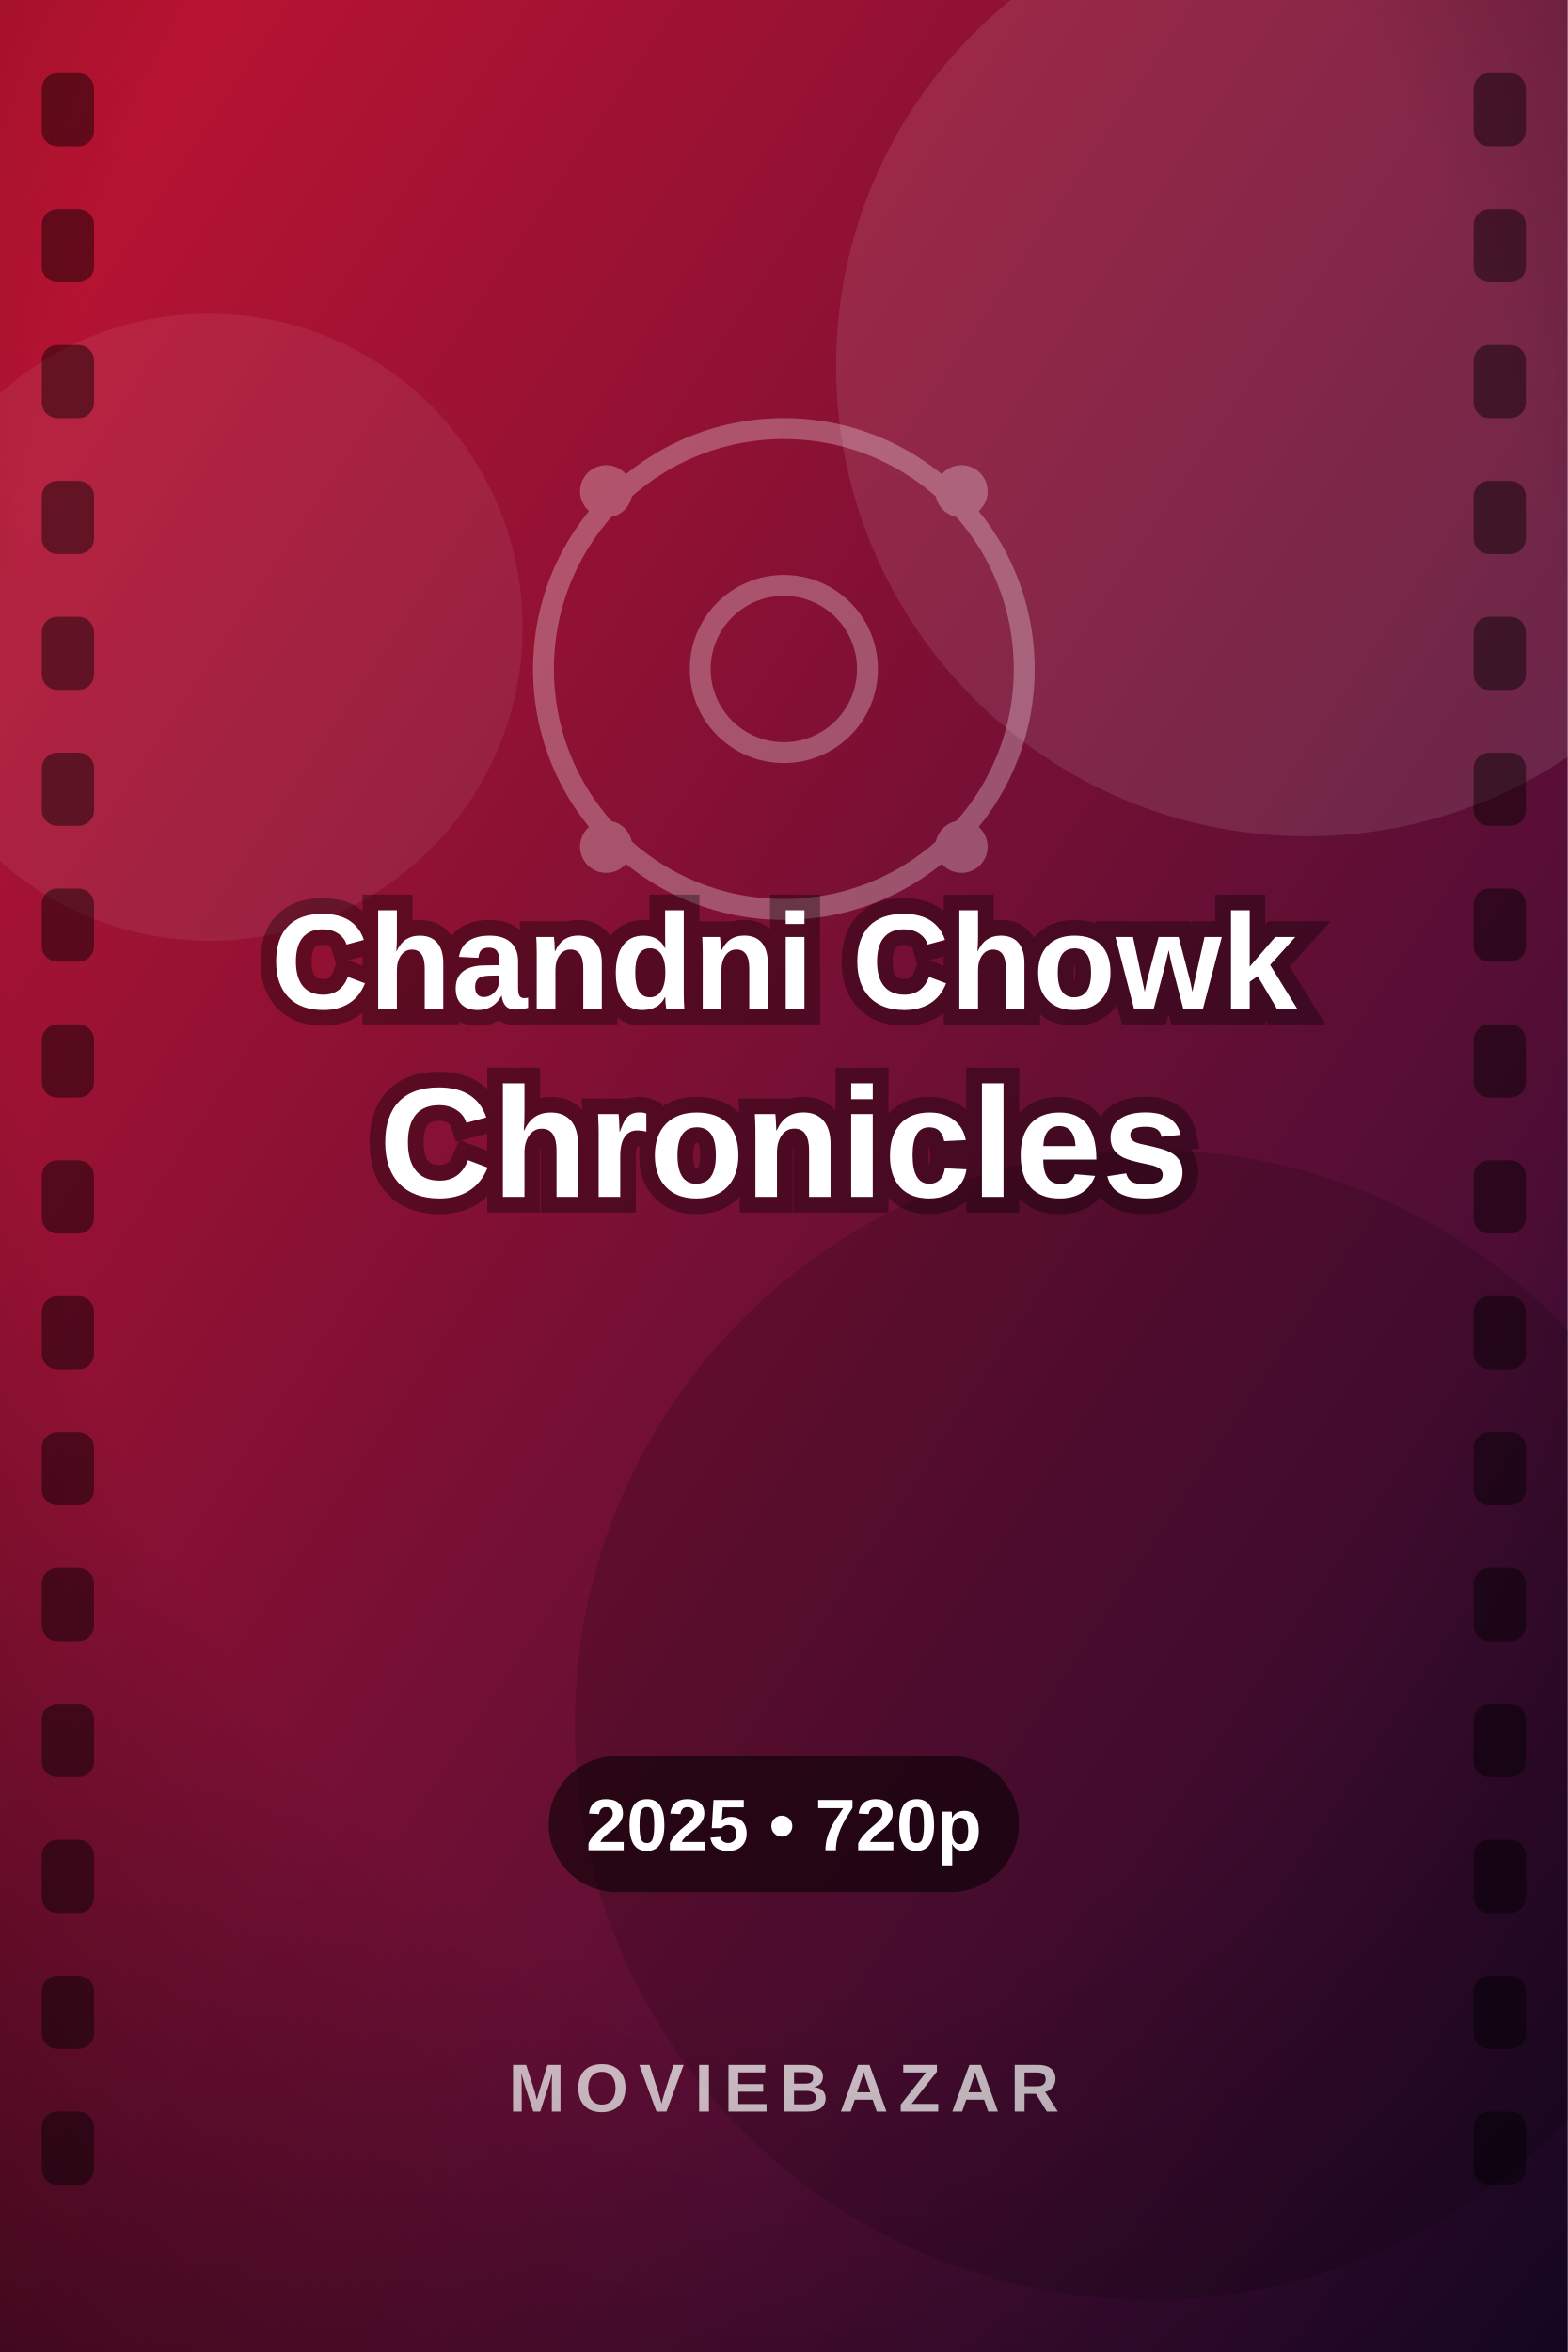
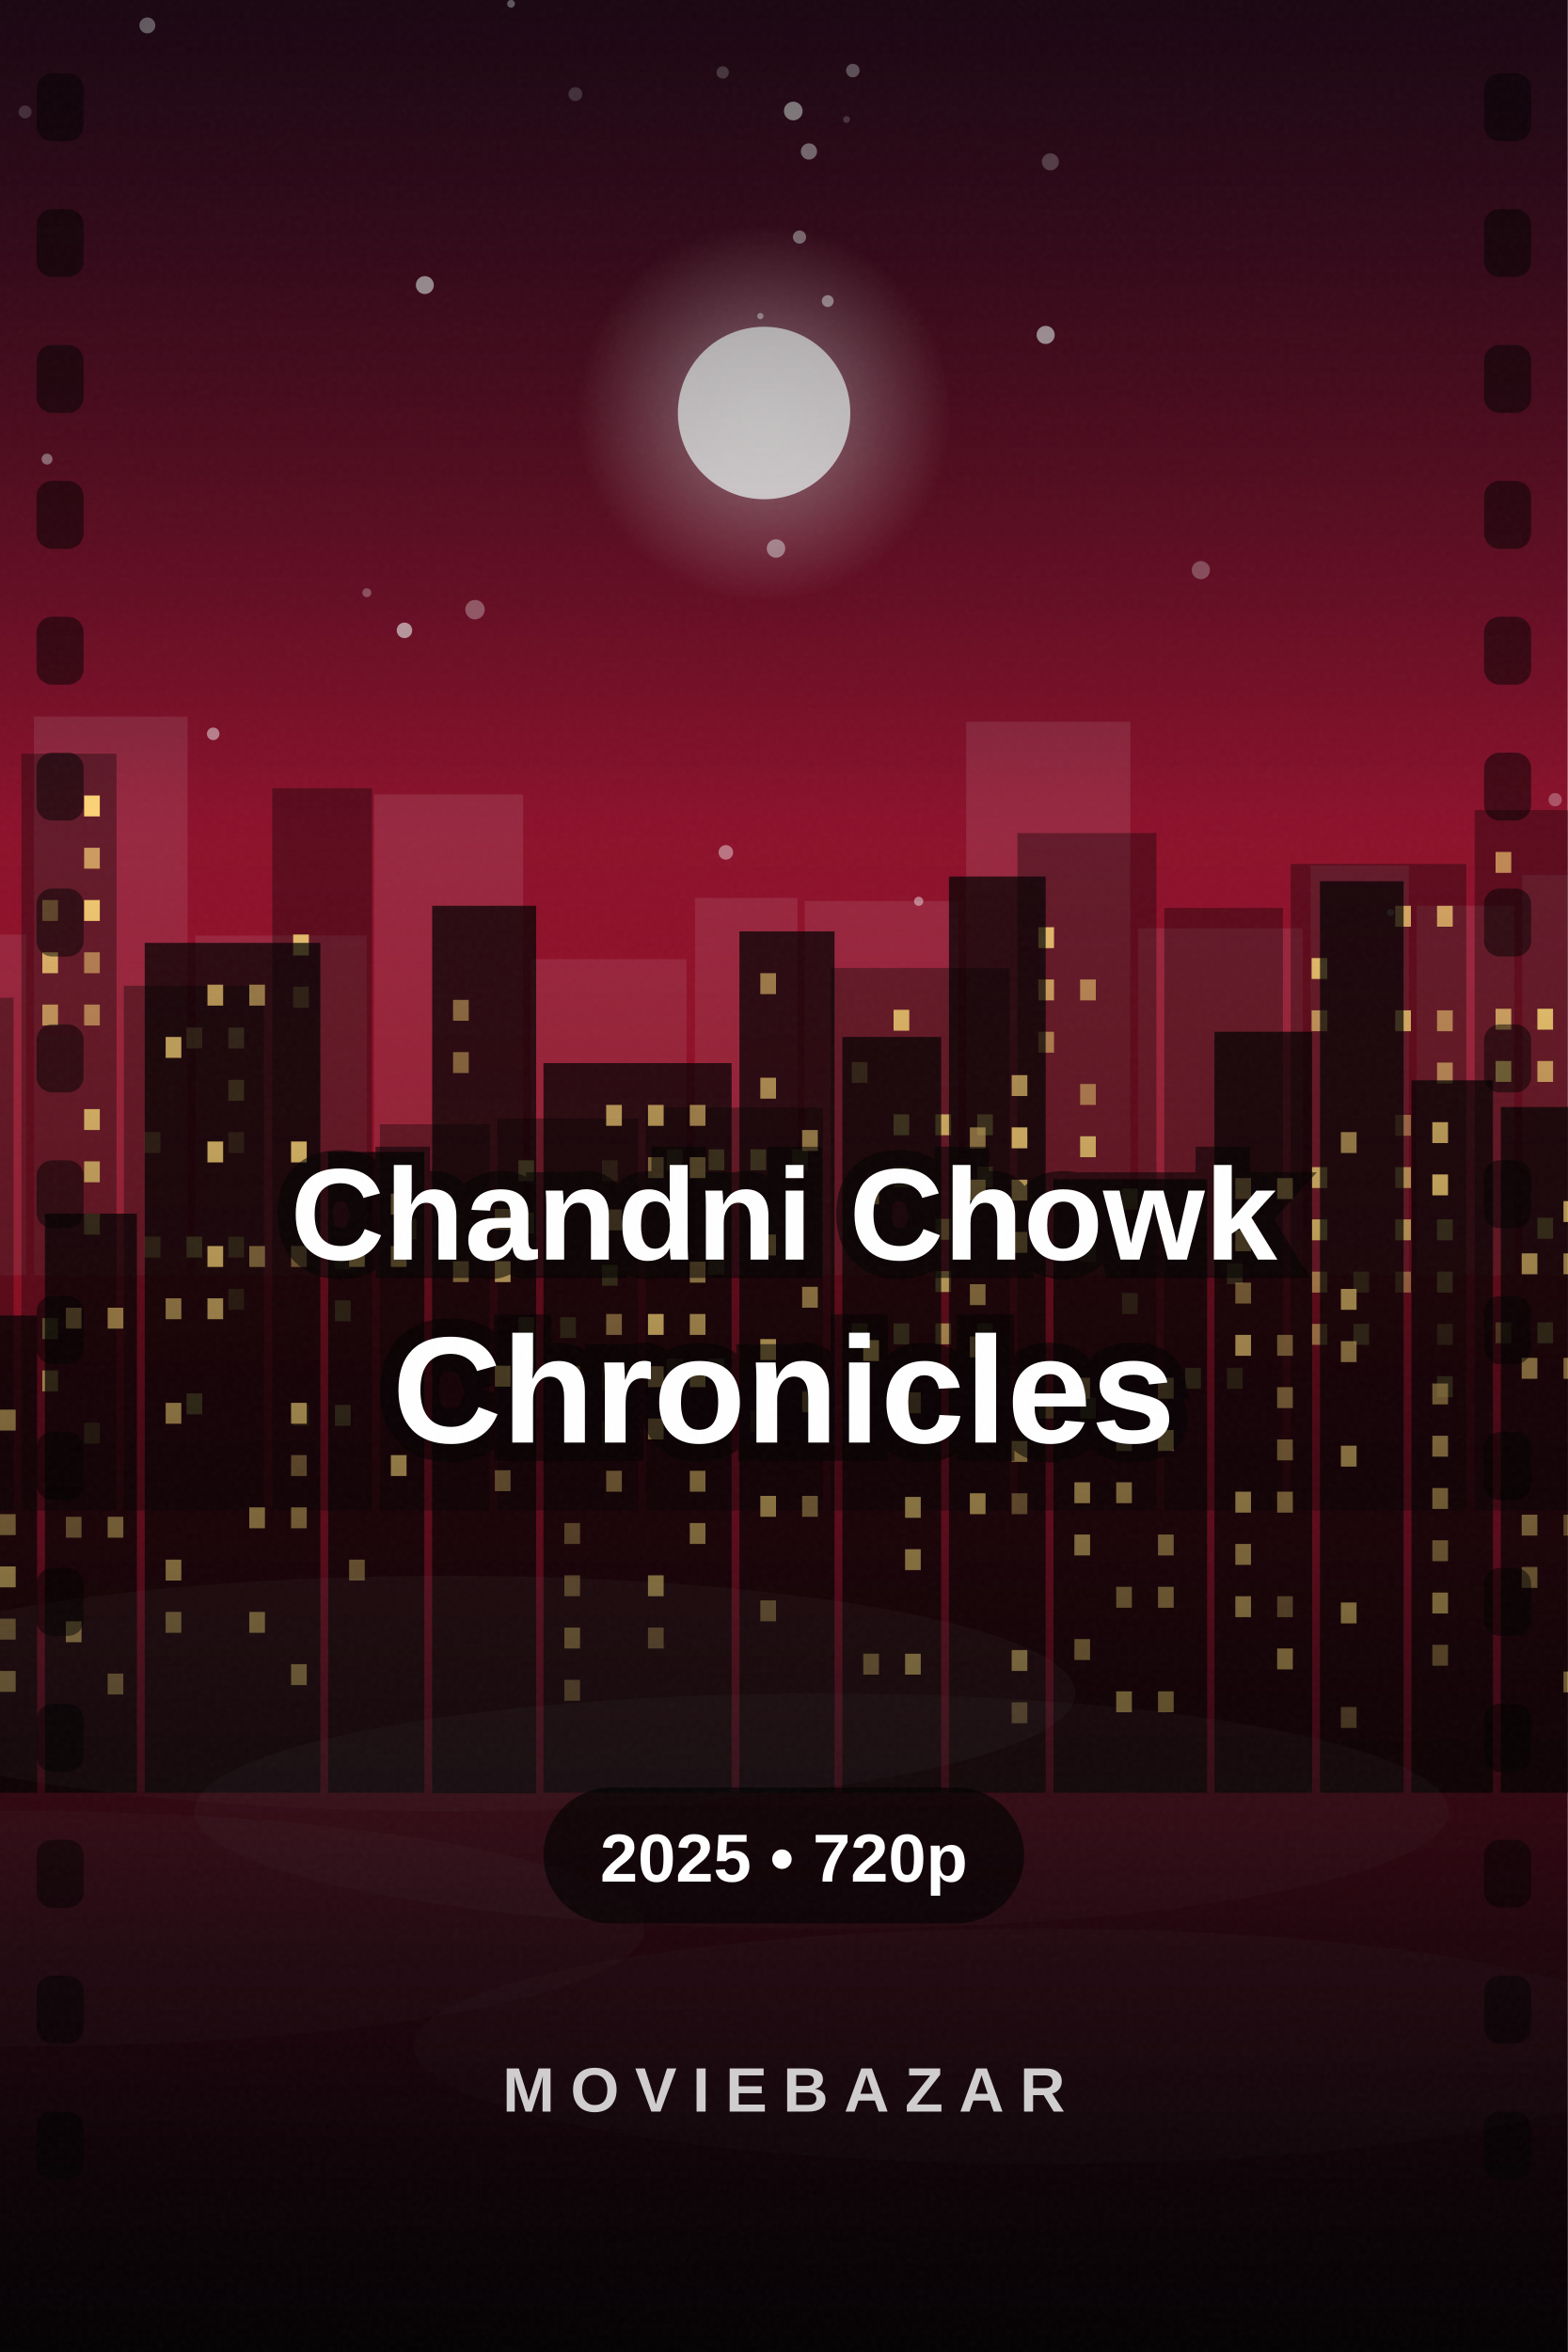
<svg xmlns="http://www.w3.org/2000/svg" width="300" height="450" viewBox="0 0 300 450">
  <defs>
-     <linearGradient id="g" x1="0" y1="0" x2="1" y2="1">
+     <linearGradient id="sky" x1="0" y1="0" x2="0" y2="1">
+       <stop offset="0" stop-color="#2b0a1e" />
+       <stop offset="0.55" stop-color="#c31432" />
+       <stop offset="1" stop-color="#2b0a1e" />
+     </linearGradient>
+     <radialGradient id="glow">
+       <stop offset="0" stop-color="rgba(255,255,255,.55)" />
+       <stop offset="1" stop-color="rgba(255,255,255,0)" />
+     </radialGradient>
+     <linearGradient id="sea" x1="0" y1="0" x2="0" y2="1">
      <stop offset="0" stop-color="#c31432" />
-       <stop offset="1" stop-color="#240b36" />
+       <stop offset="1" stop-color="#2b0a1e" />
    </linearGradient>
-     <radialGradient id="v" cx=".5" cy=".35" r=".9">
-       <stop offset=".55" stop-color="rgba(0,0,0,0)" />
-       <stop offset="1" stop-color="rgba(0,0,0,.55)" />
+     <radialGradient id="planet">
+       <stop offset="0" stop-color="#c31432" />
+       <stop offset="1" stop-color="#2b0a1e" />
    </radialGradient>
+     <linearGradient id="track" x1="0" y1="0" x2="0" y2="1">
+       <stop offset="0" stop-color="#8c2b23" />
+       <stop offset="1" stop-color="#4a1410" />
+     </linearGradient>
+     <linearGradient id="bw" x1="0" y1="0" x2="0" y2="1">
+       <stop offset="0" stop-color="#d8d8d8" />
+       <stop offset="1" stop-color="#2a2a2a" />
+     </linearGradient>
+     <linearGradient id="vig" x1="0" y1="0" x2="0" y2="1">
+       <stop offset="0" stop-color="rgba(0,0,0,.45)" />
+       <stop offset="0.35" stop-color="rgba(0,0,0,0)" />
+       <stop offset="0.72" stop-color="rgba(0,0,0,.55)" />
+       <stop offset="1" stop-color="rgba(0,0,0,.92)" />
+     </linearGradient>
+     <filter id="grain">
+       <feTurbulence type="fractalNoise" baseFrequency="0.9" numOctaves="2" stitchTiles="stitch" />
+       <feColorMatrix type="saturate" values="0" />
+       <feComponentTransfer>
+         <feFuncA type="linear" slope="0.06" />
+       </feComponentTransfer>
+     </filter>
  </defs>
-   <rect width="300" height="450" fill="url(#g)" />
-   <circle cx="250" cy="70" r="90" fill="rgba(255,255,255,.10)" />
-   <circle cx="40" cy="120" r="60" fill="rgba(255,255,255,.07)" />
-   <circle cx="220" cy="330" r="110" fill="rgba(0,0,0,.15)" />
-   <rect x="8" y="14" width="10" height="14" rx="3" fill="rgba(0,0,0,.45)" />
-   <rect x="8" y="40" width="10" height="14" rx="3" fill="rgba(0,0,0,.45)" />
-   <rect x="8" y="66" width="10" height="14" rx="3" fill="rgba(0,0,0,.45)" />
-   <rect x="8" y="92" width="10" height="14" rx="3" fill="rgba(0,0,0,.45)" />
-   <rect x="8" y="118" width="10" height="14" rx="3" fill="rgba(0,0,0,.45)" />
-   <rect x="8" y="144" width="10" height="14" rx="3" fill="rgba(0,0,0,.45)" />
-   <rect x="8" y="170" width="10" height="14" rx="3" fill="rgba(0,0,0,.45)" />
-   <rect x="8" y="196" width="10" height="14" rx="3" fill="rgba(0,0,0,.45)" />
-   <rect x="8" y="222" width="10" height="14" rx="3" fill="rgba(0,0,0,.45)" />
-   <rect x="8" y="248" width="10" height="14" rx="3" fill="rgba(0,0,0,.45)" />
-   <rect x="8" y="274" width="10" height="14" rx="3" fill="rgba(0,0,0,.45)" />
-   <rect x="8" y="300" width="10" height="14" rx="3" fill="rgba(0,0,0,.45)" />
-   <rect x="8" y="326" width="10" height="14" rx="3" fill="rgba(0,0,0,.45)" />
-   <rect x="8" y="352" width="10" height="14" rx="3" fill="rgba(0,0,0,.45)" />
-   <rect x="8" y="378" width="10" height="14" rx="3" fill="rgba(0,0,0,.45)" />
-   <rect x="8" y="404" width="10" height="14" rx="3" fill="rgba(0,0,0,.45)" />
-   <rect x="282" y="14" width="10" height="14" rx="3" fill="rgba(0,0,0,.45)" />
-   <rect x="282" y="40" width="10" height="14" rx="3" fill="rgba(0,0,0,.45)" />
-   <rect x="282" y="66" width="10" height="14" rx="3" fill="rgba(0,0,0,.45)" />
-   <rect x="282" y="92" width="10" height="14" rx="3" fill="rgba(0,0,0,.45)" />
-   <rect x="282" y="118" width="10" height="14" rx="3" fill="rgba(0,0,0,.45)" />
-   <rect x="282" y="144" width="10" height="14" rx="3" fill="rgba(0,0,0,.45)" />
-   <rect x="282" y="170" width="10" height="14" rx="3" fill="rgba(0,0,0,.45)" />
-   <rect x="282" y="196" width="10" height="14" rx="3" fill="rgba(0,0,0,.45)" />
-   <rect x="282" y="222" width="10" height="14" rx="3" fill="rgba(0,0,0,.45)" />
-   <rect x="282" y="248" width="10" height="14" rx="3" fill="rgba(0,0,0,.45)" />
-   <rect x="282" y="274" width="10" height="14" rx="3" fill="rgba(0,0,0,.45)" />
-   <rect x="282" y="300" width="10" height="14" rx="3" fill="rgba(0,0,0,.45)" />
-   <rect x="282" y="326" width="10" height="14" rx="3" fill="rgba(0,0,0,.45)" />
-   <rect x="282" y="352" width="10" height="14" rx="3" fill="rgba(0,0,0,.45)" />
-   <rect x="282" y="378" width="10" height="14" rx="3" fill="rgba(0,0,0,.45)" />
-   <rect x="282" y="404" width="10" height="14" rx="3" fill="rgba(0,0,0,.45)" />
-   <g transform="translate(150 128)" opacity=".28">
-     <circle r="46" fill="none" stroke="#fff" stroke-width="4" />
-     <circle r="16" fill="none" stroke="#fff" stroke-width="4" />
-     <circle cx="-34" cy="-34" r="5" fill="#fff" />
-     <circle cx="34" cy="-34" r="5" fill="#fff" />
-     <circle cx="-34" cy="34" r="5" fill="#fff" />
-     <circle cx="34" cy="34" r="5" fill="#fff" />
+   <g>
+     <rect width="300" height="450" fill="url(#sky)" />
+     <circle cx="146.22" cy="79.02" r="16.5" fill="rgba(255,255,255,.9)" />
+     <circle cx="146.22" cy="79.02" r="36" fill="url(#glow)" />
+     <circle cx="4.8" cy="21.42" r="1.233" fill="rgba(255,255,255,0.263)" />
+     <circle cx="297.6" cy="153" r="1.272" fill="rgba(255,255,255,0.287)" />
+     <circle cx="151.8" cy="21.24" r="1.789" fill="rgba(255,255,255,0.735)" />
+     <circle cx="145.5" cy="60.48" r="0.601" fill="rgba(255,255,255,0.569)" />
+     <circle cx="40.8" cy="140.4" r="1.203" fill="rgba(255,255,255,0.487)" />
+     <circle cx="154.8" cy="28.98" r="1.552" fill="rgba(255,255,255,0.605)" />
+     <circle cx="162" cy="22.86" r="0.655" fill="rgba(255,255,255,0.279)" />
+     <circle cx="70.2" cy="113.4" r="0.85" fill="rgba(255,255,255,0.324)" />
+     <circle cx="163.2" cy="13.5" r="1.293" fill="rgba(255,255,255,0.499)" />
+     <circle cx="110.1" cy="18" r="1.323" fill="rgba(255,255,255,0.273)" />
+     <circle cx="9" cy="87.84" r="1.043" fill="rgba(255,255,255,0.47)" />
+     <circle cx="266.1" cy="174.6" r="0.683" fill="rgba(255,255,255,0.503)" />
+     <circle cx="148.5" cy="104.94" r="1.766" fill="rgba(255,255,255,0.499)" />
+     <circle cx="138.3" cy="13.86" r="1.176" fill="rgba(255,255,255,0.322)" />
+     <circle cx="201" cy="30.96" r="1.635" fill="rgba(255,255,255,0.334)" />
+     <circle cx="77.4" cy="120.6" r="1.483" fill="rgba(255,255,255,0.624)" />
+     <circle cx="200.1" cy="64.08" r="1.735" fill="rgba(255,255,255,0.726)" />
+     <circle cx="81.3" cy="54.54" r="1.719" fill="rgba(255,255,255,0.736)" />
+     <circle cx="97.8" cy="0.72" r="0.744" fill="rgba(255,255,255,0.591)" />
+     <circle cx="90.9" cy="116.64" r="1.86" fill="rgba(255,255,255,0.343)" />
+     <circle cx="158.4" cy="57.6" r="1.133" fill="rgba(255,255,255,0.624)" />
+     <circle cx="138.9" cy="163.08" r="1.394" fill="rgba(255,255,255,0.425)" />
+     <circle cx="175.8" cy="172.44" r="0.878" fill="rgba(255,255,255,0.464)" />
+     <circle cx="229.8" cy="109.08" r="1.737" fill="rgba(255,255,255,0.308)" />
+     <circle cx="153" cy="45.36" r="1.259" fill="rgba(255,255,255,0.554)" />
+     <circle cx="28.2" cy="4.86" r="1.524" fill="rgba(255,255,255,0.599)" />
+     <rect x="-20.0" y="178.8" width="25.0" height="65.2" fill="rgba(255,255,255,.10)" />
+     <rect x="6.5" y="137.1" width="29.4" height="106.9" fill="rgba(255,255,255,.10)" />
+     <rect x="37.4" y="179.0" width="32.8" height="65.0" fill="rgba(255,255,255,.10)" />
+     <rect x="71.6" y="152.0" width="28.5" height="92.0" fill="rgba(255,255,255,.10)" />
+     <rect x="101.6" y="183.5" width="29.8" height="60.5" fill="rgba(255,255,255,.10)" />
+     <rect x="133.0" y="171.8" width="19.6" height="72.2" fill="rgba(255,255,255,.10)" />
+     <rect x="154.0" y="172.4" width="29.4" height="71.6" fill="rgba(255,255,255,.10)" />
+     <rect x="184.9" y="138.1" width="31.4" height="105.9" fill="rgba(255,255,255,.10)" />
+     <rect x="217.8" y="177.6" width="31.5" height="66.4" fill="rgba(255,255,255,.10)" />
+     <rect x="250.8" y="165.6" width="18.8" height="78.4" fill="rgba(255,255,255,.10)" />
+     <rect x="271.1" y="173.3" width="18.7" height="70.7" fill="rgba(255,255,255,.10)" />
+     <rect x="291.3" y="167.4" width="22.8" height="76.6" fill="rgba(255,255,255,.10)" />
+     <rect x="315.6" y="187.5" width="30.8" height="56.5" fill="rgba(255,255,255,.10)" />
+     <rect x="-20.0" y="190.9" width="22.6" height="98.1" fill="rgba(0,0,0,.35)" />
+     <rect x="-16.0" y="198.9" width="3" height="4" fill="rgba(255,214,120,0.827)" />
+     <rect x="-8.0" y="198.9" width="3" height="4" fill="rgba(255,214,120,0.79)" />
+     <rect x="-16.0" y="218.9" width="3" height="4" fill="rgba(255,214,120,0.844)" />
+     <rect x="-16.0" y="238.9" width="3" height="4" fill="rgba(255,214,120,0.895)" />
+     <rect x="-8.0" y="268.9" width="3" height="4" fill="rgba(255,214,120,0.573)" />
+     <rect x="4.1" y="144.2" width="18.2" height="144.8" fill="rgba(0,0,0,.35)" />
+     <rect x="16.1" y="152.2" width="3" height="4" fill="rgba(255,214,120,0.983)" />
+     <rect x="16.1" y="162.2" width="3" height="4" fill="rgba(255,214,120,0.701)" />
+     <rect x="8.1" y="172.2" width="3" height="4" fill="rgba(255,214,120,0.631)" />
+     <rect x="16.1" y="172.2" width="3" height="4" fill="rgba(255,214,120,0.962)" />
+     <rect x="8.1" y="182.2" width="3" height="4" fill="rgba(255,214,120,0.865)" />
+     <rect x="16.1" y="182.2" width="3" height="4" fill="rgba(255,214,120,0.579)" />
+     <rect x="8.1" y="192.2" width="3" height="4" fill="rgba(255,214,120,0.726)" />
+     <rect x="16.1" y="192.2" width="3" height="4" fill="rgba(255,214,120,0.623)" />
+     <rect x="16.1" y="212.2" width="3" height="4" fill="rgba(255,214,120,0.958)" />
+     <rect x="16.1" y="222.2" width="3" height="4" fill="rgba(255,214,120,0.89)" />
+     <rect x="16.1" y="232.2" width="3" height="4" fill="rgba(255,214,120,0.841)" />
+     <rect x="8.1" y="252.2" width="3" height="4" fill="rgba(255,214,120,0.968)" />
+     <rect x="8.1" y="262.2" width="3" height="4" fill="rgba(255,214,120,0.887)" />
+     <rect x="16.1" y="272.2" width="3" height="4" fill="rgba(255,214,120,0.541)" />
+     <rect x="23.7" y="188.6" width="26.8" height="100.4" fill="rgba(0,0,0,.35)" />
+     <rect x="35.7" y="196.6" width="3" height="4" fill="rgba(255,214,120,0.542)" />
+     <rect x="43.7" y="196.6" width="3" height="4" fill="rgba(255,214,120,0.653)" />
+     <rect x="43.7" y="206.6" width="3" height="4" fill="rgba(255,214,120,0.752)" />
+     <rect x="27.7" y="216.6" width="3" height="4" fill="rgba(255,214,120,0.504)" />
+     <rect x="43.7" y="216.6" width="3" height="4" fill="rgba(255,214,120,0.501)" />
+     <rect x="27.7" y="236.6" width="3" height="4" fill="rgba(255,214,120,0.639)" />
+     <rect x="35.7" y="236.6" width="3" height="4" fill="rgba(255,214,120,0.865)" />
+     <rect x="43.7" y="236.6" width="3" height="4" fill="rgba(255,214,120,0.667)" />
+     <rect x="43.7" y="246.6" width="3" height="4" fill="rgba(255,214,120,0.547)" />
+     <rect x="35.7" y="266.6" width="3" height="4" fill="rgba(255,214,120,0.97)" />
+     <rect x="52.1" y="150.8" width="19.1" height="138.2" fill="rgba(0,0,0,.35)" />
+     <rect x="56.1" y="178.8" width="3" height="4" fill="rgba(255,214,120,0.924)" />
+     <rect x="56.1" y="188.8" width="3" height="4" fill="rgba(255,214,120,0.52)" />
+     <rect x="64.1" y="238.8" width="3" height="4" fill="rgba(255,214,120,0.549)" />
+     <rect x="64.1" y="248.8" width="3" height="4" fill="rgba(255,214,120,0.699)" />
+     <rect x="56.1" y="268.8" width="3" height="4" fill="rgba(255,214,120,0.545)" />
+     <rect x="64.1" y="268.8" width="3" height="4" fill="rgba(255,214,120,0.867)" />
+     <rect x="72.7" y="215.1" width="21.0" height="73.9" fill="rgba(0,0,0,.35)" />
+     <rect x="76.7" y="233.1" width="3" height="4" fill="rgba(255,214,120,0.949)" />
+     <rect x="95.2" y="214.0" width="26.9" height="75.0" fill="rgba(0,0,0,.35)" />
+     <rect x="99.2" y="222.0" width="3" height="4" fill="rgba(255,214,120,0.934)" />
+     <rect x="115.2" y="222.0" width="3" height="4" fill="rgba(255,214,120,0.524)" />
+     <rect x="99.2" y="232.0" width="3" height="4" fill="rgba(255,214,120,0.959)" />
+     <rect x="115.2" y="242.0" width="3" height="4" fill="rgba(255,214,120,0.928)" />
+     <rect x="99.2" y="252.0" width="3" height="4" fill="rgba(255,214,120,0.831)" />
+     <rect x="107.2" y="252.0" width="3" height="4" fill="rgba(255,214,120,0.753)" />
+     <rect x="115.2" y="262.0" width="3" height="4" fill="rgba(255,214,120,0.675)" />
+     <rect x="115.2" y="272.0" width="3" height="4" fill="rgba(255,214,120,0.706)" />
+     <rect x="123.6" y="211.9" width="33.9" height="77.1" fill="rgba(0,0,0,.35)" />
+     <rect x="127.6" y="219.9" width="3" height="4" fill="rgba(255,214,120,0.688)" />
+     <rect x="135.6" y="219.9" width="3" height="4" fill="rgba(255,214,120,0.925)" />
+     <rect x="143.6" y="219.9" width="3" height="4" fill="rgba(255,214,120,0.969)" />
+     <rect x="151.6" y="219.9" width="3" height="4" fill="rgba(255,214,120,0.607)" />
+     <rect x="135.6" y="239.9" width="3" height="4" fill="rgba(255,214,120,0.666)" />
+     <rect x="127.6" y="259.9" width="3" height="4" fill="rgba(255,214,120,0.588)" />
+     <rect x="135.6" y="259.9" width="3" height="4" fill="rgba(255,214,120,0.769)" />
+     <rect x="143.6" y="269.9" width="3" height="4" fill="rgba(255,214,120,0.642)" />
+     <rect x="159.0" y="185.2" width="34.2" height="103.8" fill="rgba(0,0,0,.35)" />
+     <rect x="171.0" y="193.2" width="3" height="4" fill="rgba(255,214,120,0.919)" />
+     <rect x="163.0" y="203.2" width="3" height="4" fill="rgba(255,214,120,0.669)" />
+     <rect x="171.0" y="213.2" width="3" height="4" fill="rgba(255,214,120,0.961)" />
+     <rect x="179.0" y="213.2" width="3" height="4" fill="rgba(255,214,120,0.931)" />
+     <rect x="187.0" y="213.2" width="3" height="4" fill="rgba(255,214,120,0.947)" />
+     <rect x="171.0" y="223.2" width="3" height="4" fill="rgba(255,214,120,0.807)" />
+     <rect x="187.0" y="223.2" width="3" height="4" fill="rgba(255,214,120,0.762)" />
+     <rect x="179.0" y="233.2" width="3" height="4" fill="rgba(255,214,120,0.727)" />
+     <rect x="179.0" y="243.2" width="3" height="4" fill="rgba(255,214,120,0.956)" />
+     <rect x="163.0" y="253.2" width="3" height="4" fill="rgba(255,214,120,0.905)" />
+     <rect x="171.0" y="253.2" width="3" height="4" fill="rgba(255,214,120,0.92)" />
+     <rect x="179.0" y="253.2" width="3" height="4" fill="rgba(255,214,120,0.836)" />
+     <rect x="187.0" y="253.2" width="3" height="4" fill="rgba(255,214,120,0.609)" />
+     <rect x="194.7" y="159.4" width="26.6" height="129.6" fill="rgba(0,0,0,.35)" />
+     <rect x="198.7" y="177.4" width="3" height="4" fill="rgba(255,214,120,0.906)" />
+     <rect x="198.7" y="187.4" width="3" height="4" fill="rgba(255,214,120,0.762)" />
+     <rect x="206.7" y="187.4" width="3" height="4" fill="rgba(255,214,120,0.625)" />
+     <rect x="198.7" y="197.4" width="3" height="4" fill="rgba(255,214,120,0.605)" />
+     <rect x="206.7" y="207.4" width="3" height="4" fill="rgba(255,214,120,0.605)" />
+     <rect x="206.7" y="217.4" width="3" height="4" fill="rgba(255,214,120,0.95)" />
+     <rect x="214.7" y="227.4" width="3" height="4" fill="rgba(255,214,120,0.935)" />
+     <rect x="206.7" y="237.4" width="3" height="4" fill="rgba(255,214,120,0.517)" />
+     <rect x="214.7" y="247.4" width="3" height="4" fill="rgba(255,214,120,0.612)" />
+     <rect x="198.7" y="267.4" width="3" height="4" fill="rgba(255,214,120,0.669)" />
+     <rect x="206.7" y="267.4" width="3" height="4" fill="rgba(255,214,120,0.794)" />
+     <rect x="222.8" y="173.7" width="22.7" height="115.3" fill="rgba(0,0,0,.35)" />
+     <rect x="234.8" y="231.7" width="3" height="4" fill="rgba(255,214,120,0.534)" />
+     <rect x="234.8" y="241.7" width="3" height="4" fill="rgba(255,214,120,0.772)" />
+     <rect x="226.8" y="261.7" width="3" height="4" fill="rgba(255,214,120,0.764)" />
+     <rect x="234.8" y="261.7" width="3" height="4" fill="rgba(255,214,120,0.644)" />
+     <rect x="247.0" y="165.3" width="33.6" height="123.7" fill="rgba(0,0,0,.35)" />
+     <rect x="267.0" y="173.3" width="3" height="4" fill="rgba(255,214,120,0.795)" />
+     <rect x="275.0" y="173.3" width="3" height="4" fill="rgba(255,214,120,0.759)" />
+     <rect x="251.0" y="183.3" width="3" height="4" fill="rgba(255,214,120,0.925)" />
+     <rect x="251.0" y="193.3" width="3" height="4" fill="rgba(255,214,120,0.717)" />
+     <rect x="267.0" y="193.3" width="3" height="4" fill="rgba(255,214,120,0.869)" />
+     <rect x="275.0" y="193.3" width="3" height="4" fill="rgba(255,214,120,0.639)" />
+     <rect x="275.0" y="203.3" width="3" height="4" fill="rgba(255,214,120,0.666)" />
+     <rect x="267.0" y="213.3" width="3" height="4" fill="rgba(255,214,120,0.51)" />
+     <rect x="251.0" y="223.3" width="3" height="4" fill="rgba(255,214,120,0.938)" />
+     <rect x="267.0" y="223.3" width="3" height="4" fill="rgba(255,214,120,0.777)" />
+     <rect x="251.0" y="233.3" width="3" height="4" fill="rgba(255,214,120,0.978)" />
+     <rect x="267.0" y="233.3" width="3" height="4" fill="rgba(255,214,120,0.849)" />
+     <rect x="275.0" y="233.3" width="3" height="4" fill="rgba(255,214,120,0.864)" />
+     <rect x="251.0" y="243.3" width="3" height="4" fill="rgba(255,214,120,0.724)" />
+     <rect x="259.0" y="243.3" width="3" height="4" fill="rgba(255,214,120,0.629)" />
+     <rect x="267.0" y="243.3" width="3" height="4" fill="rgba(255,214,120,0.567)" />
+     <rect x="275.0" y="243.3" width="3" height="4" fill="rgba(255,214,120,0.77)" />
+     <rect x="251.0" y="253.3" width="3" height="4" fill="rgba(255,214,120,0.698)" />
+     <rect x="259.0" y="253.3" width="3" height="4" fill="rgba(255,214,120,0.812)" />
+     <rect x="275.0" y="253.3" width="3" height="4" fill="rgba(255,214,120,0.568)" />
+     <rect x="275.0" y="263.3" width="3" height="4" fill="rgba(255,214,120,0.841)" />
+     <rect x="282.2" y="155.0" width="23.0" height="134.0" fill="rgba(0,0,0,.35)" />
+     <rect x="286.2" y="163.0" width="3" height="4" fill="rgba(255,214,120,0.631)" />
+     <rect x="286.2" y="193.0" width="3" height="4" fill="rgba(255,214,120,0.799)" />
+     <rect x="294.2" y="193.0" width="3" height="4" fill="rgba(255,214,120,0.968)" />
+     <rect x="286.2" y="203.0" width="3" height="4" fill="rgba(255,214,120,0.997)" />
+     <rect x="294.2" y="203.0" width="3" height="4" fill="rgba(255,214,120,0.791)" />
+     <rect x="294.2" y="233.0" width="3" height="4" fill="rgba(255,214,120,0.89)" />
+     <rect x="286.2" y="253.0" width="3" height="4" fill="rgba(255,214,120,0.647)" />
+     <rect x="294.2" y="253.0" width="3" height="4" fill="rgba(255,214,120,0.846)" />
+     <rect x="306.7" y="171.7" width="26.4" height="117.3" fill="rgba(0,0,0,.35)" />
+     <rect x="310.7" y="179.7" width="3" height="4" fill="rgba(255,214,120,0.646)" />
+     <rect x="310.7" y="189.7" width="3" height="4" fill="rgba(255,214,120,0.556)" />
+     <rect x="326.7" y="189.7" width="3" height="4" fill="rgba(255,214,120,0.598)" />
+     <rect x="310.7" y="209.7" width="3" height="4" fill="rgba(255,214,120,0.647)" />
+     <rect x="326.7" y="209.7" width="3" height="4" fill="rgba(255,214,120,0.81)" />
+     <rect x="310.7" y="219.7" width="3" height="4" fill="rgba(255,214,120,0.932)" />
+     <rect x="326.7" y="219.7" width="3" height="4" fill="rgba(255,214,120,0.97)" />
+     <rect x="318.7" y="229.7" width="3" height="4" fill="rgba(255,214,120,0.744)" />
+     <rect x="326.7" y="229.7" width="3" height="4" fill="rgba(255,214,120,0.833)" />
+     <rect x="318.7" y="239.7" width="3" height="4" fill="rgba(255,214,120,0.631)" />
+     <rect x="318.7" y="249.7" width="3" height="4" fill="rgba(255,214,120,0.572)" />
+     <rect x="310.7" y="259.7" width="3" height="4" fill="rgba(255,214,120,0.994)" />
+     <rect x="326.7" y="269.7" width="3" height="4" fill="rgba(255,214,120,0.511)" />
+     <rect x="-20.0" y="251.7" width="27.1" height="91.3" fill="rgba(0,0,0,.72)" />
+     <rect x="-16.0" y="269.7" width="3" height="4" fill="rgba(255,214,120,0.946)" />
+     <rect x="-8.0" y="269.7" width="3" height="4" fill="rgba(255,214,120,0.924)" />
+     <rect x="0.0" y="269.7" width="3" height="4" fill="rgba(255,214,120,0.744)" />
+     <rect x="0.0" y="289.7" width="3" height="4" fill="rgba(255,214,120,0.685)" />
+     <rect x="0.0" y="299.7" width="3" height="4" fill="rgba(255,214,120,0.98)" />
+     <rect x="-16.0" y="309.7" width="3" height="4" fill="rgba(255,214,120,0.595)" />
+     <rect x="0.0" y="309.7" width="3" height="4" fill="rgba(255,214,120,0.633)" />
+     <rect x="-16.0" y="319.7" width="3" height="4" fill="rgba(255,214,120,0.524)" />
+     <rect x="0.0" y="319.7" width="3" height="4" fill="rgba(255,214,120,0.779)" />
+     <rect x="8.6" y="232.2" width="17.6" height="110.8" fill="rgba(0,0,0,.72)" />
+     <rect x="12.6" y="250.2" width="3" height="4" fill="rgba(255,214,120,0.661)" />
+     <rect x="20.6" y="250.2" width="3" height="4" fill="rgba(255,214,120,0.754)" />
+     <rect x="12.6" y="290.2" width="3" height="4" fill="rgba(255,214,120,0.579)" />
+     <rect x="20.6" y="290.2" width="3" height="4" fill="rgba(255,214,120,0.748)" />
+     <rect x="12.6" y="310.2" width="3" height="4" fill="rgba(255,214,120,0.92)" />
+     <rect x="20.6" y="320.2" width="3" height="4" fill="rgba(255,214,120,0.69)" />
+     <rect x="27.7" y="180.4" width="33.6" height="162.6" fill="rgba(0,0,0,.72)" />
+     <rect x="39.7" y="188.4" width="3" height="4" fill="rgba(255,214,120,0.754)" />
+     <rect x="47.7" y="188.4" width="3" height="4" fill="rgba(255,214,120,0.602)" />
+     <rect x="31.7" y="198.4" width="3" height="4" fill="rgba(255,214,120,0.834)" />
+     <rect x="39.7" y="218.4" width="3" height="4" fill="rgba(255,214,120,0.934)" />
+     <rect x="55.7" y="218.4" width="3" height="4" fill="rgba(255,214,120,0.993)" />
+     <rect x="39.7" y="238.4" width="3" height="4" fill="rgba(255,214,120,0.947)" />
+     <rect x="47.7" y="238.4" width="3" height="4" fill="rgba(255,214,120,0.546)" />
+     <rect x="55.7" y="238.4" width="3" height="4" fill="rgba(255,214,120,0.507)" />
+     <rect x="31.7" y="248.4" width="3" height="4" fill="rgba(255,214,120,0.701)" />
+     <rect x="39.7" y="248.4" width="3" height="4" fill="rgba(255,214,120,0.828)" />
+     <rect x="31.7" y="268.4" width="3" height="4" fill="rgba(255,214,120,0.798)" />
+     <rect x="55.7" y="268.4" width="3" height="4" fill="rgba(255,214,120,0.938)" />
+     <rect x="55.7" y="278.4" width="3" height="4" fill="rgba(255,214,120,0.517)" />
+     <rect x="47.7" y="288.4" width="3" height="4" fill="rgba(255,214,120,0.831)" />
+     <rect x="55.7" y="288.4" width="3" height="4" fill="rgba(255,214,120,0.728)" />
+     <rect x="31.7" y="298.4" width="3" height="4" fill="rgba(255,214,120,0.884)" />
+     <rect x="31.7" y="308.4" width="3" height="4" fill="rgba(255,214,120,0.689)" />
+     <rect x="47.7" y="308.4" width="3" height="4" fill="rgba(255,214,120,0.816)" />
+     <rect x="55.7" y="318.4" width="3" height="4" fill="rgba(255,214,120,0.817)" />
+     <rect x="62.8" y="220.4" width="18.4" height="122.6" fill="rgba(0,0,0,.72)" />
+     <rect x="74.8" y="228.4" width="3" height="4" fill="rgba(255,214,120,0.924)" />
+     <rect x="66.8" y="238.4" width="3" height="4" fill="rgba(255,214,120,0.947)" />
+     <rect x="74.8" y="238.4" width="3" height="4" fill="rgba(255,214,120,0.871)" />
+     <rect x="74.8" y="278.4" width="3" height="4" fill="rgba(255,214,120,0.932)" />
+     <rect x="66.8" y="298.4" width="3" height="4" fill="rgba(255,214,120,0.651)" />
+     <rect x="82.7" y="173.3" width="19.9" height="169.8" fill="rgba(0,0,0,.72)" />
+     <rect x="86.7" y="191.3" width="3" height="4" fill="rgba(255,214,120,0.51)" />
+     <rect x="86.7" y="201.3" width="3" height="4" fill="rgba(255,214,120,0.504)" />
+     <rect x="94.7" y="231.3" width="3" height="4" fill="rgba(255,214,120,0.556)" />
+     <rect x="86.7" y="241.3" width="3" height="4" fill="rgba(255,214,120,0.611)" />
+     <rect x="94.7" y="241.3" width="3" height="4" fill="rgba(255,214,120,0.908)" />
+     <rect x="94.7" y="261.3" width="3" height="4" fill="rgba(255,214,120,0.889)" />
+     <rect x="94.7" y="281.3" width="3" height="4" fill="rgba(255,214,120,0.545)" />
+     <rect x="104.0" y="203.4" width="36.0" height="139.6" fill="rgba(0,0,0,.72)" />
+     <rect x="116.0" y="211.4" width="3" height="4" fill="rgba(255,214,120,0.814)" />
+     <rect x="124.0" y="211.4" width="3" height="4" fill="rgba(255,214,120,0.794)" />
+     <rect x="132.0" y="211.4" width="3" height="4" fill="rgba(255,214,120,0.688)" />
+     <rect x="124.0" y="221.4" width="3" height="4" fill="rgba(255,214,120,0.577)" />
+     <rect x="132.0" y="221.4" width="3" height="4" fill="rgba(255,214,120,0.829)" />
+     <rect x="116.0" y="231.4" width="3" height="4" fill="rgba(255,214,120,0.566)" />
+     <rect x="132.0" y="241.4" width="3" height="4" fill="rgba(255,214,120,0.702)" />
+     <rect x="116.0" y="251.4" width="3" height="4" fill="rgba(255,214,120,0.591)" />
+     <rect x="124.0" y="251.4" width="3" height="4" fill="rgba(255,214,120,0.992)" />
+     <rect x="132.0" y="251.4" width="3" height="4" fill="rgba(255,214,120,0.818)" />
+     <rect x="108.0" y="261.4" width="3" height="4" fill="rgba(255,214,120,0.684)" />
+     <rect x="124.0" y="261.4" width="3" height="4" fill="rgba(255,214,120,0.77)" />
+     <rect x="132.0" y="261.4" width="3" height="4" fill="rgba(255,214,120,0.776)" />
+     <rect x="124.0" y="271.4" width="3" height="4" fill="rgba(255,214,120,0.716)" />
+     <rect x="116.0" y="281.4" width="3" height="4" fill="rgba(255,214,120,0.609)" />
+     <rect x="132.0" y="281.4" width="3" height="4" fill="rgba(255,214,120,0.752)" />
+     <rect x="108.0" y="291.4" width="3" height="4" fill="rgba(255,214,120,0.507)" />
+     <rect x="132.0" y="291.4" width="3" height="4" fill="rgba(255,214,120,0.847)" />
+     <rect x="108.0" y="301.4" width="3" height="4" fill="rgba(255,214,120,0.557)" />
+     <rect x="124.0" y="301.4" width="3" height="4" fill="rgba(255,214,120,0.929)" />
+     <rect x="108.0" y="311.4" width="3" height="4" fill="rgba(255,214,120,0.671)" />
+     <rect x="124.0" y="311.4" width="3" height="4" fill="rgba(255,214,120,0.542)" />
+     <rect x="108.0" y="321.4" width="3" height="4" fill="rgba(255,214,120,0.528)" />
+     <rect x="141.5" y="178.2" width="18.2" height="164.8" fill="rgba(0,0,0,.72)" />
+     <rect x="145.5" y="186.2" width="3" height="4" fill="rgba(255,214,120,0.604)" />
+     <rect x="145.5" y="206.2" width="3" height="4" fill="rgba(255,214,120,0.731)" />
+     <rect x="153.5" y="216.2" width="3" height="4" fill="rgba(255,214,120,0.648)" />
+     <rect x="145.5" y="236.2" width="3" height="4" fill="rgba(255,214,120,0.748)" />
+     <rect x="153.5" y="246.2" width="3" height="4" fill="rgba(255,214,120,0.695)" />
+     <rect x="145.5" y="256.2" width="3" height="4" fill="rgba(255,214,120,0.928)" />
+     <rect x="153.5" y="266.2" width="3" height="4" fill="rgba(255,214,120,0.53)" />
+     <rect x="145.5" y="286.2" width="3" height="4" fill="rgba(255,214,120,0.913)" />
+     <rect x="153.5" y="286.2" width="3" height="4" fill="rgba(255,214,120,0.65)" />
+     <rect x="145.5" y="306.2" width="3" height="4" fill="rgba(255,214,120,0.589)" />
+     <rect x="161.2" y="198.4" width="18.9" height="144.6" fill="rgba(0,0,0,.72)" />
+     <rect x="165.2" y="226.4" width="3" height="4" fill="rgba(255,214,120,0.783)" />
+     <rect x="165.2" y="256.4" width="3" height="4" fill="rgba(255,214,120,0.976)" />
+     <rect x="173.2" y="266.4" width="3" height="4" fill="rgba(255,214,120,0.53)" />
+     <rect x="173.2" y="286.4" width="3" height="4" fill="rgba(255,214,120,0.917)" />
+     <rect x="173.2" y="296.4" width="3" height="4" fill="rgba(255,214,120,0.942)" />
+     <rect x="165.2" y="316.4" width="3" height="4" fill="rgba(255,214,120,0.663)" />
+     <rect x="173.2" y="316.4" width="3" height="4" fill="rgba(255,214,120,0.957)" />
+     <rect x="181.6" y="167.7" width="18.5" height="175.3" fill="rgba(0,0,0,.72)" />
+     <rect x="193.6" y="205.7" width="3" height="4" fill="rgba(255,214,120,0.752)" />
+     <rect x="185.6" y="215.7" width="3" height="4" fill="rgba(255,214,120,0.598)" />
+     <rect x="193.6" y="215.7" width="3" height="4" fill="rgba(255,214,120,0.968)" />
+     <rect x="185.6" y="225.7" width="3" height="4" fill="rgba(255,214,120,0.877)" />
+     <rect x="193.6" y="225.7" width="3" height="4" fill="rgba(255,214,120,0.865)" />
+     <rect x="193.6" y="235.7" width="3" height="4" fill="rgba(255,214,120,0.673)" />
+     <rect x="185.6" y="245.7" width="3" height="4" fill="rgba(255,214,120,0.617)" />
+     <rect x="185.6" y="255.7" width="3" height="4" fill="rgba(255,214,120,0.671)" />
+     <rect x="193.6" y="275.7" width="3" height="4" fill="rgba(255,214,120,0.765)" />
+     <rect x="185.6" y="285.7" width="3" height="4" fill="rgba(255,214,120,0.939)" />
+     <rect x="193.6" y="285.7" width="3" height="4" fill="rgba(255,214,120,0.548)" />
+     <rect x="193.6" y="315.7" width="3" height="4" fill="rgba(255,214,120,0.955)" />
+     <rect x="193.6" y="325.7" width="3" height="4" fill="rgba(255,214,120,0.583)" />
+     <rect x="201.6" y="225.6" width="29.4" height="117.4" fill="rgba(0,0,0,.72)" />
+     <rect x="205.6" y="263.6" width="3" height="4" fill="rgba(255,214,120,0.708)" />
+     <rect x="221.6" y="263.6" width="3" height="4" fill="rgba(255,214,120,0.592)" />
+     <rect x="213.6" y="273.6" width="3" height="4" fill="rgba(255,214,120,0.501)" />
+     <rect x="221.6" y="273.6" width="3" height="4" fill="rgba(255,214,120,0.911)" />
+     <rect x="205.6" y="283.6" width="3" height="4" fill="rgba(255,214,120,0.872)" />
+     <rect x="213.6" y="283.6" width="3" height="4" fill="rgba(255,214,120,0.79)" />
+     <rect x="205.6" y="293.6" width="3" height="4" fill="rgba(255,214,120,0.874)" />
+     <rect x="221.6" y="293.6" width="3" height="4" fill="rgba(255,214,120,0.738)" />
+     <rect x="213.6" y="303.6" width="3" height="4" fill="rgba(255,214,120,0.678)" />
+     <rect x="221.6" y="303.6" width="3" height="4" fill="rgba(255,214,120,0.744)" />
+     <rect x="205.6" y="313.6" width="3" height="4" fill="rgba(255,214,120,0.717)" />
+     <rect x="213.6" y="323.6" width="3" height="4" fill="rgba(255,214,120,0.927)" />
+     <rect x="221.6" y="323.6" width="3" height="4" fill="rgba(255,214,120,0.799)" />
+     <rect x="232.4" y="197.4" width="18.7" height="145.6" fill="rgba(0,0,0,.72)" />
+     <rect x="236.4" y="225.4" width="3" height="4" fill="rgba(255,214,120,0.59)" />
+     <rect x="244.4" y="225.4" width="3" height="4" fill="rgba(255,214,120,0.718)" />
+     <rect x="236.4" y="235.4" width="3" height="4" fill="rgba(255,214,120,0.722)" />
+     <rect x="236.4" y="245.4" width="3" height="4" fill="rgba(255,214,120,0.542)" />
+     <rect x="236.4" y="255.4" width="3" height="4" fill="rgba(255,214,120,0.889)" />
+     <rect x="244.4" y="255.4" width="3" height="4" fill="rgba(255,214,120,0.554)" />
+     <rect x="244.4" y="265.4" width="3" height="4" fill="rgba(255,214,120,0.583)" />
+     <rect x="244.4" y="275.4" width="3" height="4" fill="rgba(255,214,120,0.587)" />
+     <rect x="236.4" y="285.4" width="3" height="4" fill="rgba(255,214,120,0.888)" />
+     <rect x="244.4" y="285.4" width="3" height="4" fill="rgba(255,214,120,0.704)" />
+     <rect x="236.4" y="295.4" width="3" height="4" fill="rgba(255,214,120,0.844)" />
+     <rect x="236.4" y="305.4" width="3" height="4" fill="rgba(255,214,120,0.9)" />
+     <rect x="244.4" y="305.4" width="3" height="4" fill="rgba(255,214,120,0.539)" />
+     <rect x="244.4" y="315.4" width="3" height="4" fill="rgba(255,214,120,0.921)" />
+     <rect x="252.6" y="168.6" width="16.0" height="174.4" fill="rgba(0,0,0,.72)" />
+     <rect x="256.6" y="216.6" width="3" height="4" fill="rgba(255,214,120,0.66)" />
+     <rect x="256.6" y="246.6" width="3" height="4" fill="rgba(255,214,120,0.84)" />
+     <rect x="256.6" y="256.6" width="3" height="4" fill="rgba(255,214,120,0.703)" />
+     <rect x="256.6" y="276.6" width="3" height="4" fill="rgba(255,214,120,0.843)" />
+     <rect x="256.6" y="306.6" width="3" height="4" fill="rgba(255,214,120,0.946)" />
+     <rect x="256.6" y="326.6" width="3" height="4" fill="rgba(255,214,120,0.539)" />
+     <rect x="270.1" y="206.7" width="15.6" height="136.3" fill="rgba(0,0,0,.72)" />
+     <rect x="274.1" y="214.7" width="3" height="4" fill="rgba(255,214,120,0.851)" />
+     <rect x="274.1" y="224.7" width="3" height="4" fill="rgba(255,214,120,0.962)" />
+     <rect x="274.1" y="264.7" width="3" height="4" fill="rgba(255,214,120,0.612)" />
+     <rect x="274.1" y="274.7" width="3" height="4" fill="rgba(255,214,120,0.74)" />
+     <rect x="274.1" y="284.7" width="3" height="4" fill="rgba(255,214,120,0.708)" />
+     <rect x="274.1" y="294.7" width="3" height="4" fill="rgba(255,214,120,0.661)" />
+     <rect x="274.1" y="304.7" width="3" height="4" fill="rgba(255,214,120,0.91)" />
+     <rect x="274.1" y="314.7" width="3" height="4" fill="rgba(255,214,120,0.601)" />
+     <rect x="287.2" y="211.8" width="29.8" height="131.2" fill="rgba(0,0,0,.72)" />
+     <rect x="307.2" y="219.8" width="3" height="4" fill="rgba(255,214,120,0.727)" />
+     <rect x="299.2" y="229.8" width="3" height="4" fill="rgba(255,214,120,0.91)" />
+     <rect x="307.2" y="229.8" width="3" height="4" fill="rgba(255,214,120,0.91)" />
+     <rect x="291.2" y="239.8" width="3" height="4" fill="rgba(255,214,120,0.819)" />
+     <rect x="299.2" y="239.8" width="3" height="4" fill="rgba(255,214,120,0.764)" />
+     <rect x="307.2" y="239.8" width="3" height="4" fill="rgba(255,214,120,0.811)" />
+     <rect x="291.2" y="259.8" width="3" height="4" fill="rgba(255,214,120,0.721)" />
+     <rect x="299.2" y="259.8" width="3" height="4" fill="rgba(255,214,120,0.7)" />
+     <rect x="307.2" y="269.8" width="3" height="4" fill="rgba(255,214,120,0.635)" />
+     <rect x="291.2" y="289.8" width="3" height="4" fill="rgba(255,214,120,0.742)" />
+     <rect x="299.2" y="289.8" width="3" height="4" fill="rgba(255,214,120,0.564)" />
+     <rect x="291.2" y="299.8" width="3" height="4" fill="rgba(255,214,120,0.679)" />
+     <rect x="307.2" y="299.8" width="3" height="4" fill="rgba(255,214,120,0.81)" />
+     <rect x="299.2" y="319.8" width="3" height="4" fill="rgba(255,214,120,0.906)" />
+     <rect x="307.2" y="319.8" width="3" height="4" fill="rgba(255,214,120,0.669)" />
+     <rect x="318.5" y="236.3" width="18.4" height="106.8" fill="rgba(0,0,0,.72)" />
+     <rect x="322.5" y="244.3" width="3" height="4" fill="rgba(255,214,120,0.509)" />
+     <rect x="322.5" y="264.3" width="3" height="4" fill="rgba(255,214,120,0.507)" />
+     <rect x="330.5" y="264.3" width="3" height="4" fill="rgba(255,214,120,0.976)" />
+     <rect x="322.5" y="274.3" width="3" height="4" fill="rgba(255,214,120,0.742)" />
+     <rect x="322.5" y="294.3" width="3" height="4" fill="rgba(255,214,120,0.781)" />
+     <rect x="322.5" y="304.3" width="3" height="4" fill="rgba(255,214,120,0.61)" />
+     <rect x="330.5" y="304.3" width="3" height="4" fill="rgba(255,214,120,0.856)" />
+     <rect x="330.5" y="314.3" width="3" height="4" fill="rgba(255,214,120,0.684)" />
+     <ellipse cx="85.8" cy="324" rx="120" ry="22.5" fill="rgba(255,255,255,.06)" />
+     <ellipse cx="157.2" cy="346.5" rx="120" ry="22.5" fill="rgba(255,255,255,.06)" />
+     <ellipse cx="3.3" cy="369" rx="120" ry="22.5" fill="rgba(255,255,255,.06)" />
+     <ellipse cx="199.2" cy="391.5" rx="120" ry="22.5" fill="rgba(255,255,255,.06)" />
  </g>
-   <text x="150" y="193" text-anchor="middle" font-family="Poppins, Arial, sans-serif" font-weight="700" font-size="26" fill="#fff" style="paint-order:stroke" stroke="rgba(0,0,0,.35)" stroke-width="6">Chandni Chowk</text>
-   <text x="150" y="229" text-anchor="middle" font-family="Poppins, Arial, sans-serif" font-weight="700" font-size="30" fill="#fff" style="paint-order:stroke" stroke="rgba(0,0,0,.35)" stroke-width="6">Chronicles</text>
-   <rect x="105" y="336" width="90" height="26" rx="13" fill="rgba(0,0,0,.55)" />
-   <text x="150" y="354" text-anchor="middle" font-family="Poppins, Arial, sans-serif" font-weight="600" font-size="14" fill="#fff">2025 • 720p</text>
-   <text x="150" y="404" text-anchor="middle" font-family="Poppins, Arial, sans-serif" font-weight="700" font-size="13" letter-spacing="2" fill="rgba(255,255,255,.75)">MOVIEBAZAR</text>
-   <rect width="300" height="450" fill="url(#v)" />
+   <rect width="300" height="450" fill="url(#vig)" />
+   <text x="150" y="241" text-anchor="middle" font-family="Poppins, Arial, sans-serif" font-weight="700" font-size="25" fill="#fff" style="paint-order:stroke" stroke="rgba(0,0,0,.55)" stroke-width="7">Chandni Chowk</text>
+   <text x="150" y="276" text-anchor="middle" font-family="Poppins, Arial, sans-serif" font-weight="700" font-size="29" fill="#fff" style="paint-order:stroke" stroke="rgba(0,0,0,.55)" stroke-width="7">Chronicles</text>
+   <rect x="104" y="342" width="92" height="26" rx="13" fill="rgba(0,0,0,.65)" />
+   <text x="150" y="360" text-anchor="middle" font-family="Poppins, Arial, sans-serif" font-weight="600" font-size="13" fill="#fff">2025 • 720p</text>
+   <text x="150" y="404" text-anchor="middle" font-family="Poppins, Arial, sans-serif" font-weight="700" font-size="12" letter-spacing="3" fill="rgba(255,255,255,.8)">MOVIEBAZAR</text>
+   <rect x="7" y="14" width="9" height="13" rx="3" fill="rgba(0,0,0,.5)" />
+   <rect x="7" y="40" width="9" height="13" rx="3" fill="rgba(0,0,0,.5)" />
+   <rect x="7" y="66" width="9" height="13" rx="3" fill="rgba(0,0,0,.5)" />
+   <rect x="7" y="92" width="9" height="13" rx="3" fill="rgba(0,0,0,.5)" />
+   <rect x="7" y="118" width="9" height="13" rx="3" fill="rgba(0,0,0,.5)" />
+   <rect x="7" y="144" width="9" height="13" rx="3" fill="rgba(0,0,0,.5)" />
+   <rect x="7" y="170" width="9" height="13" rx="3" fill="rgba(0,0,0,.5)" />
+   <rect x="7" y="196" width="9" height="13" rx="3" fill="rgba(0,0,0,.5)" />
+   <rect x="7" y="222" width="9" height="13" rx="3" fill="rgba(0,0,0,.5)" />
+   <rect x="7" y="248" width="9" height="13" rx="3" fill="rgba(0,0,0,.5)" />
+   <rect x="7" y="274" width="9" height="13" rx="3" fill="rgba(0,0,0,.5)" />
+   <rect x="7" y="300" width="9" height="13" rx="3" fill="rgba(0,0,0,.5)" />
+   <rect x="7" y="326" width="9" height="13" rx="3" fill="rgba(0,0,0,.5)" />
+   <rect x="7" y="352" width="9" height="13" rx="3" fill="rgba(0,0,0,.5)" />
+   <rect x="7" y="378" width="9" height="13" rx="3" fill="rgba(0,0,0,.5)" />
+   <rect x="7" y="404" width="9" height="13" rx="3" fill="rgba(0,0,0,.5)" />
+   <rect x="284" y="14" width="9" height="13" rx="3" fill="rgba(0,0,0,.5)" />
+   <rect x="284" y="40" width="9" height="13" rx="3" fill="rgba(0,0,0,.5)" />
+   <rect x="284" y="66" width="9" height="13" rx="3" fill="rgba(0,0,0,.5)" />
+   <rect x="284" y="92" width="9" height="13" rx="3" fill="rgba(0,0,0,.5)" />
+   <rect x="284" y="118" width="9" height="13" rx="3" fill="rgba(0,0,0,.5)" />
+   <rect x="284" y="144" width="9" height="13" rx="3" fill="rgba(0,0,0,.5)" />
+   <rect x="284" y="170" width="9" height="13" rx="3" fill="rgba(0,0,0,.5)" />
+   <rect x="284" y="196" width="9" height="13" rx="3" fill="rgba(0,0,0,.5)" />
+   <rect x="284" y="222" width="9" height="13" rx="3" fill="rgba(0,0,0,.5)" />
+   <rect x="284" y="248" width="9" height="13" rx="3" fill="rgba(0,0,0,.5)" />
+   <rect x="284" y="274" width="9" height="13" rx="3" fill="rgba(0,0,0,.5)" />
+   <rect x="284" y="300" width="9" height="13" rx="3" fill="rgba(0,0,0,.5)" />
+   <rect x="284" y="326" width="9" height="13" rx="3" fill="rgba(0,0,0,.5)" />
+   <rect x="284" y="352" width="9" height="13" rx="3" fill="rgba(0,0,0,.5)" />
+   <rect x="284" y="378" width="9" height="13" rx="3" fill="rgba(0,0,0,.5)" />
+   <rect x="284" y="404" width="9" height="13" rx="3" fill="rgba(0,0,0,.5)" />
+   <rect width="300" height="450" filter="url(#grain)" opacity=".5" />
</svg>
